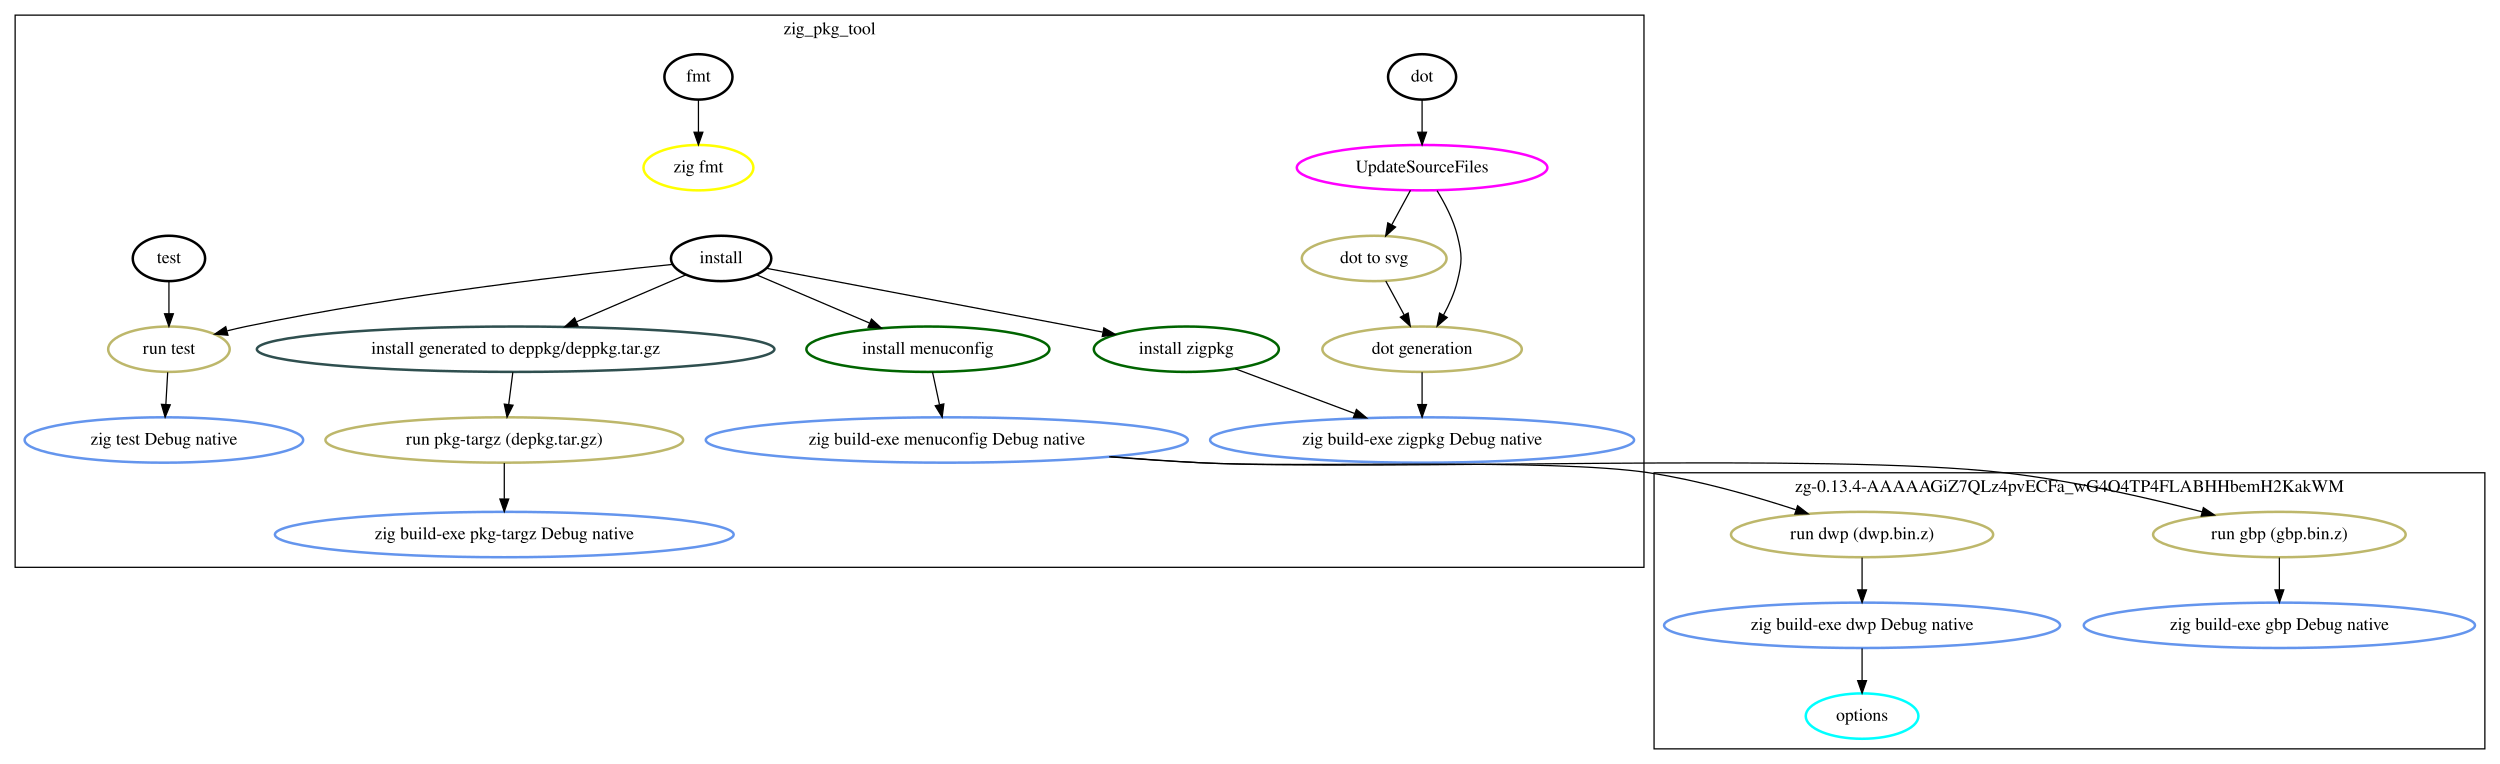
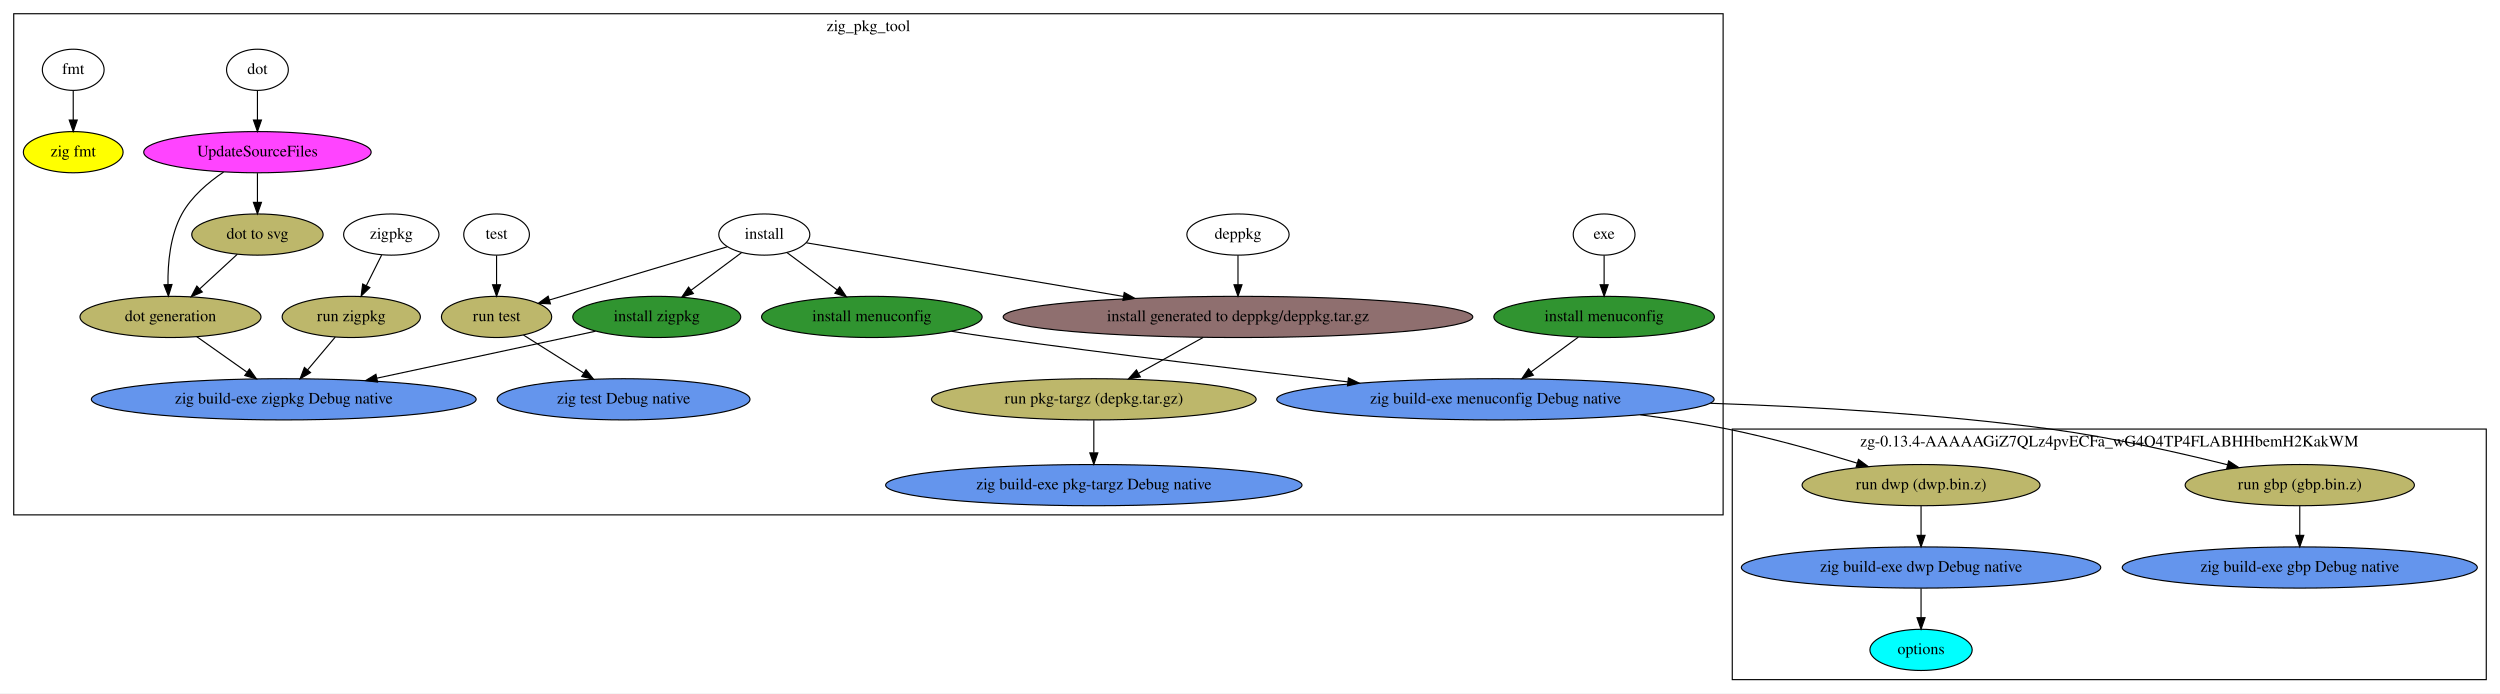
- <svg xmlns="http://www.w3.org/2000/svg" xmlns:xlink="http://www.w3.org/1999/xlink" width="1983pt" height="606pt" viewBox="0.00 0.00 1983.00 606.00">
+ <svg xmlns="http://www.w3.org/2000/svg" xmlns:xlink="http://www.w3.org/1999/xlink" width="2185pt" height="606pt" viewBox="0.00 0.00 2185.00 606.00">
  <g id="graph0" class="graph" transform="scale(1 1) rotate(0) translate(4 602)">
-     <polygon fill="white" stroke="transparent" points="-4,4 -4,-602 1979,-602 1979,4 -4,4" />
+     <polygon fill="white" stroke="transparent" points="-4,4 -4,-602 2181,-602 2181,4 -4,4" />
    <g id="clust1" class="cluster">
-       <polygon fill="none" stroke="black" points="8,-152 8,-590 1300,-590 1300,-152 8,-152" />
-       <text text-anchor="middle" x="654" y="-574.8" font-family="Times,serif" font-size="14.00">zig_pkg_tool</text>
+       <polygon fill="none" stroke="black" points="8,-152 8,-590 1502,-590 1502,-152 8,-152" />
+       <text text-anchor="middle" x="755" y="-574.8" font-family="Times,serif" font-size="14.00">zig_pkg_tool</text>
    </g>
    <g id="clust2" class="cluster">
-       <polygon fill="none" stroke="black" points="1308,-8 1308,-227 1967,-227 1967,-8 1308,-8" />
-       <text text-anchor="middle" x="1637.5" y="-211.8" font-family="Times,serif" font-size="14.00">zg-0.13.4-AAAAAGiZ7QLz4pvECFa_wG4O4TP4FLABHHbemH2KakWM</text>
+       <polygon fill="none" stroke="black" points="1510,-8 1510,-227 2169,-227 2169,-8 1510,-8" />
+       <text text-anchor="middle" x="1839.5" y="-211.8" font-family="Times,serif" font-size="14.00">zg-0.13.4-AAAAAGiZ7QLz4pvECFa_wG4O4TP4FLABHHbemH2KakWM</text>
    </g>
    <g id="node1" class="node">
      <g id="a_node1">
        <a xlink:title="zig_pkg_tool">
-           <ellipse fill="none" stroke="#000000" stroke-width="2" cx="568" cy="-397" rx="39.79" ry="18" />
-           <text text-anchor="middle" x="568" y="-393.3" font-family="Times,serif" font-size="14.00">install</text>
+           <ellipse fill="#ffffff" stroke="black" cx="664" cy="-397" rx="39.79" ry="18" />
+           <text text-anchor="middle" x="664" y="-393.3" font-family="Times,serif" font-size="14.00">install</text>
        </a>
      </g>
    </g>
    <g id="node2" class="node">
      <g id="a_node2">
        <a xlink:title="zig_pkg_tool">
-           <ellipse fill="none" stroke="#006400" stroke-width="2" cx="732" cy="-325" rx="96.38" ry="18" />
-           <text text-anchor="middle" x="732" y="-321.3" font-family="Times,serif" font-size="14.00">install menuconfig</text>
+           <ellipse fill="#309430" stroke="black" cx="758" cy="-325" rx="96.38" ry="18" />
+           <text text-anchor="middle" x="758" y="-321.3" font-family="Times,serif" font-size="14.00">install menuconfig</text>
        </a>
      </g>
    </g>
    <g id="edge1" class="edge">
-       <path fill="none" stroke="black" d="M595.82,-384.13C620.37,-373.65 656.65,-358.16 685.59,-345.81" />
-       <polygon fill="black" stroke="black" points="687.27,-348.9 695.09,-341.75 684.52,-342.46 687.27,-348.9" />
+       <path fill="none" stroke="black" d="M683.93,-381.15C696.64,-371.69 713.35,-359.25 727.68,-348.58" />
+       <polygon fill="black" stroke="black" points="729.86,-351.32 735.79,-342.54 725.68,-345.7 729.86,-351.32" />
    </g>
    <g id="node3" class="node">
      <g id="a_node3">
        <a xlink:title="zig_pkg_tool">
-           <ellipse fill="none" stroke="#2f4f4f" stroke-width="2" cx="405" cy="-325" rx="205.26" ry="18" />
-           <text text-anchor="middle" x="405" y="-321.3" font-family="Times,serif" font-size="14.00">install generated to deppkg/deppkg.tar.gz</text>
+           <ellipse fill="#8f6f6f" stroke="black" cx="1078" cy="-325" rx="205.26" ry="18" />
+           <text text-anchor="middle" x="1078" y="-321.3" font-family="Times,serif" font-size="14.00">install generated to deppkg/deppkg.tar.gz</text>
        </a>
      </g>
    </g>
    <g id="edge2" class="edge">
-       <path fill="none" stroke="black" d="M539.98,-383.97C516.18,-373.75 481.49,-358.85 453.24,-346.72" />
-       <polygon fill="black" stroke="black" points="454.5,-343.45 443.93,-342.72 451.74,-349.88 454.5,-343.45" />
+       <path fill="none" stroke="black" d="M700.74,-389.79C762.35,-379.37 888.52,-358.04 977.96,-342.91" />
+       <polygon fill="black" stroke="black" points="978.58,-346.36 987.86,-341.24 977.42,-339.46 978.58,-346.36" />
    </g>
    <g id="node4" class="node">
      <g id="a_node4">
        <a xlink:title="zig_pkg_tool">
-           <ellipse fill="none" stroke="#006400" stroke-width="2" cx="937" cy="-325" rx="73.39" ry="18" />
-           <text text-anchor="middle" x="937" y="-321.3" font-family="Times,serif" font-size="14.00">install zigpkg</text>
+           <ellipse fill="#309430" stroke="black" cx="570" cy="-325" rx="73.39" ry="18" />
+           <text text-anchor="middle" x="570" y="-321.3" font-family="Times,serif" font-size="14.00">install zigpkg</text>
        </a>
      </g>
    </g>
    <g id="edge3" class="edge">
-       <path fill="none" stroke="black" d="M604.05,-389.16C665.75,-377.46 792.47,-353.42 870.55,-338.61" />
-       <polygon fill="black" stroke="black" points="871.59,-341.97 880.76,-336.67 870.29,-335.09 871.59,-341.97" />
+       <path fill="none" stroke="black" d="M644.07,-381.15C631.27,-371.63 614.42,-359.08 600.02,-348.36" />
+       <polygon fill="black" stroke="black" points="601.99,-345.46 591.88,-342.29 597.81,-351.07 601.99,-345.46" />
    </g>
    <g id="node5" class="node">
      <g id="a_node5">
        <a xlink:title="zig_pkg_tool">
-           <ellipse fill="none" stroke="#bdb76b" stroke-width="2" cx="130" cy="-325" rx="48.19" ry="18" />
-           <text text-anchor="middle" x="130" y="-321.3" font-family="Times,serif" font-size="14.00">run test</text>
+           <ellipse fill="#bdb76b" stroke="black" cx="430" cy="-325" rx="48.19" ry="18" />
+           <text text-anchor="middle" x="430" y="-321.3" font-family="Times,serif" font-size="14.00">run test</text>
        </a>
      </g>
    </g>
    <g id="edge4" class="edge">
-       <path fill="none" stroke="black" d="M529.72,-392.31C461.28,-385.33 313.61,-368.59 191,-343 186.21,-342 181.24,-340.83 176.29,-339.59" />
-       <polygon fill="black" stroke="black" points="176.82,-336.11 166.26,-336.95 175.04,-342.88 176.82,-336.11" />
+       <path fill="none" stroke="black" d="M631.46,-386.27C591.1,-374.19 522.02,-353.53 476.18,-339.82" />
+       <polygon fill="black" stroke="black" points="477.07,-336.43 466.49,-336.92 475.07,-343.14 477.07,-336.43" />
    </g>
    <g id="node6" class="node">
      <g id="a_node6">
        <a xlink:title="zig_pkg_tool">
-           <ellipse fill="none" stroke="#6495ed" stroke-width="2" cx="747" cy="-253" rx="191.17" ry="18" />
-           <text text-anchor="middle" x="747" y="-249.3" font-family="Times,serif" font-size="14.00">zig build-exe menuconfig Debug native</text>
+           <ellipse fill="#6495ed" stroke="black" cx="1303" cy="-253" rx="191.17" ry="18" />
+           <text text-anchor="middle" x="1303" y="-249.3" font-family="Times,serif" font-size="14.00">zig build-exe menuconfig Debug native</text>
        </a>
      </g>
    </g>
    <g id="edge5" class="edge">
-       <path fill="none" stroke="black" d="M735.71,-306.7C737.36,-298.98 739.35,-289.71 741.19,-281.11" />
-       <polygon fill="black" stroke="black" points="744.66,-281.62 743.33,-271.1 737.82,-280.15 744.66,-281.62" />
+       <path fill="none" stroke="black" d="M827.5,-312.46C839.66,-310.55 852.19,-308.66 864,-307 968.13,-292.37 1086.5,-278.22 1174.07,-268.23" />
+       <polygon fill="black" stroke="black" points="1174.52,-271.7 1184.06,-267.09 1173.72,-264.75 1174.52,-271.7" />
    </g>
    <g id="node12" class="node">
      <g id="a_node12">
        <a xlink:title="zig_pkg_tool">
-           <ellipse fill="none" stroke="#bdb76b" stroke-width="2" cx="396" cy="-253" rx="141.88" ry="18" />
-           <text text-anchor="middle" x="396" y="-249.3" font-family="Times,serif" font-size="14.00">run pkg-targz (depkg.tar.gz)</text>
+           <ellipse fill="#bdb76b" stroke="black" cx="952" cy="-253" rx="141.88" ry="18" />
+           <text text-anchor="middle" x="952" y="-249.3" font-family="Times,serif" font-size="14.00">run pkg-targz (depkg.tar.gz)</text>
        </a>
      </g>
    </g>
    <g id="edge11" class="edge">
-       <path fill="none" stroke="black" d="M402.78,-306.7C401.78,-298.98 400.59,-289.71 399.49,-281.11" />
-       <polygon fill="black" stroke="black" points="402.95,-280.58 398.2,-271.1 396,-281.47 402.95,-280.58" />
+       <path fill="none" stroke="black" d="M1047.5,-307.05C1030.63,-297.68 1009.48,-285.93 991.37,-275.87" />
+       <polygon fill="black" stroke="black" points="992.66,-272.59 982.22,-270.79 989.26,-278.71 992.66,-272.59" />
    </g>
    <g id="node14" class="node">
      <g id="a_node14">
        <a xlink:title="zig_pkg_tool">
-           <ellipse fill="none" stroke="#6495ed" stroke-width="2" cx="1124" cy="-253" rx="168.17" ry="18" />
-           <text text-anchor="middle" x="1124" y="-249.3" font-family="Times,serif" font-size="14.00">zig build-exe zigpkg Debug native</text>
+           <ellipse fill="#6495ed" stroke="black" cx="244" cy="-253" rx="168.17" ry="18" />
+           <text text-anchor="middle" x="244" y="-249.3" font-family="Times,serif" font-size="14.00">zig build-exe zigpkg Debug native</text>
        </a>
      </g>
    </g>
    <g id="edge13" class="edge">
-       <path fill="none" stroke="black" d="M975.75,-309.5C1003.16,-299.23 1040.27,-285.34 1070.51,-274.02" />
-       <polygon fill="black" stroke="black" points="1071.92,-277.23 1080.06,-270.45 1069.47,-270.68 1071.92,-277.23" />
+       <path fill="none" stroke="black" d="M516.53,-312.52C464.6,-301.37 385.06,-284.29 325.29,-271.46" />
+       <polygon fill="black" stroke="black" points="326.01,-268.03 315.5,-269.35 324.54,-274.87 326.01,-268.03" />
    </g>
    <g id="node15" class="node">
      <g id="a_node15">
        <a xlink:title="zig_pkg_tool">
-           <ellipse fill="none" stroke="#6495ed" stroke-width="2" cx="126" cy="-253" rx="110.48" ry="18" />
-           <text text-anchor="middle" x="126" y="-249.3" font-family="Times,serif" font-size="14.00">zig test Debug native</text>
+           <ellipse fill="#6495ed" stroke="black" cx="541" cy="-253" rx="110.48" ry="18" />
+           <text text-anchor="middle" x="541" y="-249.3" font-family="Times,serif" font-size="14.00">zig test Debug native</text>
        </a>
      </g>
    </g>
    <g id="edge14" class="edge">
-       <path fill="none" stroke="black" d="M129.01,-306.7C128.57,-298.98 128.04,-289.71 127.55,-281.11" />
-       <polygon fill="black" stroke="black" points="131.04,-280.89 126.98,-271.1 124.05,-281.29 131.04,-280.89" />
+       <path fill="none" stroke="black" d="M453.54,-309.15C468.82,-299.52 489.01,-286.79 506.14,-275.99" />
+       <polygon fill="black" stroke="black" points="508.18,-278.83 514.77,-270.54 504.45,-272.91 508.18,-278.83" />
    </g>
    <g id="node7" class="node">
      <g id="a_node7">
        <a xlink:title="zg-0.13.4-AAAAAGiZ7QLz4pvECFa_wG4O4TP4FLABHHbemH2KakWM">
-           <ellipse fill="none" stroke="#bdb76b" stroke-width="2" cx="1804" cy="-178" rx="100.18" ry="18" />
-           <text text-anchor="middle" x="1804" y="-174.3" font-family="Times,serif" font-size="14.00">run gbp (gbp.bin.z)</text>
+           <ellipse fill="#bdb76b" stroke="black" cx="2006" cy="-178" rx="100.18" ry="18" />
+           <text text-anchor="middle" x="2006" y="-174.3" font-family="Times,serif" font-size="14.00">run gbp (gbp.bin.z)</text>
        </a>
      </g>
    </g>
    <g id="edge6" class="edge">
-       <path fill="none" stroke="black" d="M875.74,-239.68C899.42,-237.8 923.94,-236.12 947,-235 1088.84,-228.09 1444.92,-243.24 1586,-227 1639.58,-220.83 1699.32,-207.19 1742.7,-196.01" />
-       <polygon fill="black" stroke="black" points="1743.73,-199.36 1752.53,-193.45 1741.97,-192.59 1743.73,-199.36" />
+       <path fill="none" stroke="black" d="M1490.8,-249.54C1581,-246.52 1690.45,-240.16 1788,-227 1840.73,-219.89 1899.61,-206.59 1942.87,-195.8" />
+       <polygon fill="black" stroke="black" points="1943.85,-199.16 1952.69,-193.33 1942.14,-192.38 1943.85,-199.16" />
    </g>
    <g id="node8" class="node">
      <g id="a_node8">
        <a xlink:title="zg-0.13.4-AAAAAGiZ7QLz4pvECFa_wG4O4TP4FLABHHbemH2KakWM">
-           <ellipse fill="none" stroke="#bdb76b" stroke-width="2" cx="1473" cy="-178" rx="103.98" ry="18" />
-           <text text-anchor="middle" x="1473" y="-174.3" font-family="Times,serif" font-size="14.00">run dwp (dwp.bin.z)</text>
+           <ellipse fill="#bdb76b" stroke="black" cx="1675" cy="-178" rx="103.98" ry="18" />
+           <text text-anchor="middle" x="1675" y="-174.3" font-family="Times,serif" font-size="14.00">run dwp (dwp.bin.z)</text>
        </a>
      </g>
    </g>
    <g id="edge7" class="edge">
-       <path fill="none" stroke="black" d="M876.83,-239.78C900.17,-237.92 924.29,-236.22 947,-235 1026.24,-230.75 1225.53,-238.82 1304,-227 1343.77,-221.01 1387.41,-208.45 1420.38,-197.69" />
-       <polygon fill="black" stroke="black" points="1421.86,-200.88 1430.25,-194.41 1419.66,-194.24 1421.86,-200.88" />
+       <path fill="none" stroke="black" d="M1429.64,-239.46C1455.05,-236.09 1481.46,-231.96 1506,-227 1544.2,-219.27 1586.37,-207.3 1619.03,-197.24" />
+       <polygon fill="black" stroke="black" points="1620.34,-200.5 1628.85,-194.19 1618.26,-193.82 1620.34,-200.5" />
    </g>
    <g id="node9" class="node">
      <g id="a_node9">
        <a xlink:title="zg-0.13.4-AAAAAGiZ7QLz4pvECFa_wG4O4TP4FLABHHbemH2KakWM">
-           <ellipse fill="none" stroke="#6495ed" stroke-width="2" cx="1804" cy="-106" rx="155.17" ry="18" />
-           <text text-anchor="middle" x="1804" y="-102.3" font-family="Times,serif" font-size="14.00">zig build-exe gbp Debug native</text>
+           <ellipse fill="#6495ed" stroke="black" cx="2006" cy="-106" rx="155.17" ry="18" />
+           <text text-anchor="middle" x="2006" y="-102.3" font-family="Times,serif" font-size="14.00">zig build-exe gbp Debug native</text>
        </a>
      </g>
    </g>
    <g id="edge8" class="edge">
-       <path fill="none" stroke="black" d="M1804,-159.7C1804,-151.98 1804,-142.71 1804,-134.11" />
-       <polygon fill="black" stroke="black" points="1807.5,-134.1 1804,-124.1 1800.5,-134.1 1807.5,-134.1" />
+       <path fill="none" stroke="black" d="M2006,-159.7C2006,-151.98 2006,-142.71 2006,-134.11" />
+       <polygon fill="black" stroke="black" points="2009.5,-134.1 2006,-124.1 2002.5,-134.1 2009.5,-134.1" />
    </g>
    <g id="node10" class="node">
      <g id="a_node10">
        <a xlink:title="zg-0.13.4-AAAAAGiZ7QLz4pvECFa_wG4O4TP4FLABHHbemH2KakWM">
-           <ellipse fill="none" stroke="#6495ed" stroke-width="2" cx="1473" cy="-106" rx="157.07" ry="18" />
-           <text text-anchor="middle" x="1473" y="-102.3" font-family="Times,serif" font-size="14.00">zig build-exe dwp Debug native</text>
+           <ellipse fill="#6495ed" stroke="black" cx="1675" cy="-106" rx="157.07" ry="18" />
+           <text text-anchor="middle" x="1675" y="-102.3" font-family="Times,serif" font-size="14.00">zig build-exe dwp Debug native</text>
        </a>
      </g>
    </g>
    <g id="edge9" class="edge">
-       <path fill="none" stroke="black" d="M1473,-159.7C1473,-151.98 1473,-142.71 1473,-134.11" />
-       <polygon fill="black" stroke="black" points="1476.5,-134.1 1473,-124.1 1469.5,-134.1 1476.5,-134.1" />
+       <path fill="none" stroke="black" d="M1675,-159.7C1675,-151.98 1675,-142.71 1675,-134.11" />
+       <polygon fill="black" stroke="black" points="1678.5,-134.1 1675,-124.1 1671.5,-134.1 1678.5,-134.1" />
    </g>
    <g id="node11" class="node">
      <g id="a_node11">
        <a xlink:title="zg-0.13.4-AAAAAGiZ7QLz4pvECFa_wG4O4TP4FLABHHbemH2KakWM">
-           <ellipse fill="none" stroke="#00ffff" stroke-width="2" cx="1473" cy="-34" rx="44.69" ry="18" />
-           <text text-anchor="middle" x="1473" y="-30.3" font-family="Times,serif" font-size="14.00">options</text>
+           <ellipse fill="#00ffff" stroke="black" cx="1675" cy="-34" rx="44.69" ry="18" />
+           <text text-anchor="middle" x="1675" y="-30.3" font-family="Times,serif" font-size="14.00">options</text>
        </a>
      </g>
    </g>
    <g id="edge10" class="edge">
-       <path fill="none" stroke="black" d="M1473,-87.7C1473,-79.98 1473,-70.71 1473,-62.11" />
-       <polygon fill="black" stroke="black" points="1476.5,-62.1 1473,-52.1 1469.5,-62.1 1476.5,-62.1" />
+       <path fill="none" stroke="black" d="M1675,-87.7C1675,-79.98 1675,-70.71 1675,-62.11" />
+       <polygon fill="black" stroke="black" points="1678.5,-62.1 1675,-52.1 1671.5,-62.1 1678.5,-62.1" />
    </g>
    <g id="node13" class="node">
      <g id="a_node13">
        <a xlink:title="zig_pkg_tool">
-           <ellipse fill="none" stroke="#6495ed" stroke-width="2" cx="396" cy="-178" rx="181.97" ry="18" />
-           <text text-anchor="middle" x="396" y="-174.3" font-family="Times,serif" font-size="14.00">zig build-exe pkg-targz Debug native</text>
+           <ellipse fill="#6495ed" stroke="black" cx="952" cy="-178" rx="181.97" ry="18" />
+           <text text-anchor="middle" x="952" y="-174.3" font-family="Times,serif" font-size="14.00">zig build-exe pkg-targz Debug native</text>
        </a>
      </g>
    </g>
    <g id="edge12" class="edge">
-       <path fill="none" stroke="black" d="M396,-234.7C396,-226.25 396,-215.87 396,-206.37" />
-       <polygon fill="black" stroke="black" points="399.5,-206.18 396,-196.18 392.5,-206.18 399.5,-206.18" />
+       <path fill="none" stroke="black" d="M952,-234.7C952,-226.25 952,-215.87 952,-206.37" />
+       <polygon fill="black" stroke="black" points="955.5,-206.18 952,-196.18 948.5,-206.18 955.5,-206.18" />
    </g>
    <g id="node16" class="node">
      <g id="a_node16">
        <a xlink:title="zig_pkg_tool">
-           <ellipse fill="none" stroke="#000000" stroke-width="2" cx="1124" cy="-541" rx="27" ry="18" />
-           <text text-anchor="middle" x="1124" y="-537.3" font-family="Times,serif" font-size="14.00">dot</text>
+           <ellipse fill="#ffffff" stroke="black" cx="1398" cy="-397" rx="27" ry="18" />
+           <text text-anchor="middle" x="1398" y="-393.3" font-family="Times,serif" font-size="14.00">exe</text>
        </a>
      </g>
    </g>
    <g id="node17" class="node">
      <g id="a_node17">
        <a xlink:title="zig_pkg_tool">
-           <ellipse fill="none" stroke="#ff00ff" stroke-width="2" cx="1124" cy="-469" rx="99.38" ry="18" />
-           <text text-anchor="middle" x="1124" y="-465.3" font-family="Times,serif" font-size="14.00">UpdateSourceFiles</text>
+           <ellipse fill="#309430" stroke="black" cx="1398" cy="-325" rx="96.38" ry="18" />
+           <text text-anchor="middle" x="1398" y="-321.3" font-family="Times,serif" font-size="14.00">install menuconfig</text>
        </a>
      </g>
    </g>
    <g id="edge15" class="edge">
-       <path fill="none" stroke="black" d="M1124,-522.7C1124,-514.98 1124,-505.71 1124,-497.11" />
-       <polygon fill="black" stroke="black" points="1127.5,-497.1 1124,-487.1 1120.5,-497.1 1127.5,-497.1" />
+       <path fill="none" stroke="black" d="M1398,-378.7C1398,-370.98 1398,-361.71 1398,-353.11" />
+       <polygon fill="black" stroke="black" points="1401.5,-353.1 1398,-343.1 1394.5,-353.1 1401.5,-353.1" />
+     </g>
+     <g id="edge16" class="edge">
+       <path fill="none" stroke="black" d="M1375.49,-307.41C1363.13,-298.3 1347.61,-286.87 1334.11,-276.92" />
+       <polygon fill="black" stroke="black" points="1336.14,-274.07 1326.01,-270.96 1331.99,-279.71 1336.14,-274.07" />
    </g>
    <g id="node18" class="node">
      <g id="a_node18">
        <a xlink:title="zig_pkg_tool">
-           <ellipse fill="none" stroke="#bdb76b" stroke-width="2" cx="1124" cy="-325" rx="79.09" ry="18" />
-           <text text-anchor="middle" x="1124" y="-321.3" font-family="Times,serif" font-size="14.00">dot generation</text>
-         </a>
-       </g>
-     </g>
-     <g id="edge16" class="edge">
-       <path fill="none" stroke="black" d="M1135.89,-450.72C1142.01,-440.76 1148.84,-427.73 1152,-415 1155.85,-399.47 1155.85,-394.53 1152,-379 1149.71,-369.75 1145.47,-360.34 1140.98,-352.07" />
-       <polygon fill="black" stroke="black" points="1143.93,-350.17 1135.89,-343.28 1137.87,-353.68 1143.93,-350.17" />
+           <ellipse fill="#ffffff" stroke="black" cx="1078" cy="-397" rx="44.69" ry="18" />
+           <text text-anchor="middle" x="1078" y="-393.3" font-family="Times,serif" font-size="14.00">deppkg</text>
+         </a>
+       </g>
+     </g>
+     <g id="edge17" class="edge">
+       <path fill="none" stroke="black" d="M1078,-378.7C1078,-370.98 1078,-361.71 1078,-353.11" />
+       <polygon fill="black" stroke="black" points="1081.5,-353.1 1078,-343.1 1074.5,-353.1 1081.5,-353.1" />
    </g>
    <g id="node19" class="node">
      <g id="a_node19">
        <a xlink:title="zig_pkg_tool">
-           <ellipse fill="none" stroke="#bdb76b" stroke-width="2" cx="1086" cy="-397" rx="57.39" ry="18" />
-           <text text-anchor="middle" x="1086" y="-393.3" font-family="Times,serif" font-size="14.00">dot to svg</text>
-         </a>
-       </g>
-     </g>
-     <g id="edge17" class="edge">
-       <path fill="none" stroke="black" d="M1114.8,-451.05C1110.37,-442.89 1104.95,-432.91 1100.02,-423.82" />
-       <polygon fill="black" stroke="black" points="1102.96,-421.91 1095.11,-414.79 1096.81,-425.25 1102.96,-421.91" />
-     </g>
-     <g id="edge18" class="edge">
-       <path fill="none" stroke="black" d="M1124,-306.7C1124,-298.98 1124,-289.71 1124,-281.11" />
-       <polygon fill="black" stroke="black" points="1127.5,-281.1 1124,-271.1 1120.5,-281.1 1127.5,-281.1" />
-     </g>
-     <g id="edge19" class="edge">
-       <path fill="none" stroke="black" d="M1095.2,-379.05C1099.57,-371.01 1104.89,-361.2 1109.76,-352.23" />
-       <polygon fill="black" stroke="black" points="1112.93,-353.73 1114.62,-343.28 1106.78,-350.39 1112.93,-353.73" />
+           <ellipse fill="#ffffff" stroke="black" cx="338" cy="-397" rx="41.69" ry="18" />
+           <text text-anchor="middle" x="338" y="-393.3" font-family="Times,serif" font-size="14.00">zigpkg</text>
+         </a>
+       </g>
    </g>
    <g id="node20" class="node">
      <g id="a_node20">
        <a xlink:title="zig_pkg_tool">
-           <ellipse fill="none" stroke="#000000" stroke-width="2" cx="130" cy="-397" rx="28.7" ry="18" />
-           <text text-anchor="middle" x="130" y="-393.3" font-family="Times,serif" font-size="14.00">test</text>
-         </a>
-       </g>
-     </g>
-     <g id="edge20" class="edge">
-       <path fill="none" stroke="black" d="M130,-378.7C130,-370.98 130,-361.71 130,-353.11" />
-       <polygon fill="black" stroke="black" points="133.5,-353.1 130,-343.1 126.5,-353.1 133.5,-353.1" />
+           <ellipse fill="#bdb76b" stroke="black" cx="303" cy="-325" rx="60.39" ry="18" />
+           <text text-anchor="middle" x="303" y="-321.3" font-family="Times,serif" font-size="14.00">run zigpkg</text>
+         </a>
+       </g>
+     </g>
+     <g id="edge18" class="edge">
+       <path fill="none" stroke="black" d="M329.53,-379.05C325.5,-371.01 320.6,-361.2 316.11,-352.23" />
+       <polygon fill="black" stroke="black" points="319.24,-350.65 311.64,-343.28 312.98,-353.78 319.24,-350.65" />
+     </g>
+     <g id="edge19" class="edge">
+       <path fill="none" stroke="black" d="M289.02,-307.41C281.78,-298.82 272.79,-288.16 264.76,-278.63" />
+       <polygon fill="black" stroke="black" points="267.41,-276.35 258.29,-270.96 262.06,-280.86 267.41,-276.35" />
    </g>
    <g id="node21" class="node">
      <g id="a_node21">
        <a xlink:title="zig_pkg_tool">
-           <ellipse fill="none" stroke="#000000" stroke-width="2" cx="550" cy="-541" rx="27" ry="18" />
-           <text text-anchor="middle" x="550" y="-537.3" font-family="Times,serif" font-size="14.00">fmt</text>
+           <ellipse fill="#ffffff" stroke="black" cx="221" cy="-541" rx="27" ry="18" />
+           <text text-anchor="middle" x="221" y="-537.3" font-family="Times,serif" font-size="14.00">dot</text>
        </a>
      </g>
    </g>
    <g id="node22" class="node">
      <g id="a_node22">
        <a xlink:title="zig_pkg_tool">
-           <ellipse fill="none" stroke="#ffff00" stroke-width="2" cx="550" cy="-469" rx="43.59" ry="18" />
-           <text text-anchor="middle" x="550" y="-465.3" font-family="Times,serif" font-size="14.00">zig fmt</text>
+           <ellipse fill="#ff44ff" stroke="black" cx="221" cy="-469" rx="99.38" ry="18" />
+           <text text-anchor="middle" x="221" y="-465.3" font-family="Times,serif" font-size="14.00">UpdateSourceFiles</text>
+         </a>
+       </g>
+     </g>
+     <g id="edge20" class="edge">
+       <path fill="none" stroke="black" d="M221,-522.7C221,-514.98 221,-505.71 221,-497.11" />
+       <polygon fill="black" stroke="black" points="224.5,-497.1 221,-487.1 217.5,-497.1 224.5,-497.1" />
+     </g>
+     <g id="node23" class="node">
+       <g id="a_node23">
+         <a xlink:title="zig_pkg_tool">
+           <ellipse fill="#bdb76b" stroke="black" cx="145" cy="-325" rx="79.09" ry="18" />
+           <text text-anchor="middle" x="145" y="-321.3" font-family="Times,serif" font-size="14.00">dot generation</text>
        </a>
      </g>
    </g>
    <g id="edge21" class="edge">
-       <path fill="none" stroke="black" d="M550,-522.7C550,-514.98 550,-505.71 550,-497.11" />
-       <polygon fill="black" stroke="black" points="553.5,-497.1 550,-487.1 546.5,-497.1 553.5,-497.1" />
+       <path fill="none" stroke="black" d="M191.43,-451.65C178.04,-442.64 163.36,-430.19 155,-415 144.66,-396.21 142.56,-371.83 142.82,-353.34" />
+       <polygon fill="black" stroke="black" points="146.32,-353.35 143.2,-343.22 139.33,-353.08 146.32,-353.35" />
+     </g>
+     <g id="node24" class="node">
+       <g id="a_node24">
+         <a xlink:title="zig_pkg_tool">
+           <ellipse fill="#bdb76b" stroke="black" cx="221" cy="-397" rx="57.39" ry="18" />
+           <text text-anchor="middle" x="221" y="-393.3" font-family="Times,serif" font-size="14.00">dot to svg</text>
+         </a>
+       </g>
+     </g>
+     <g id="edge22" class="edge">
+       <path fill="none" stroke="black" d="M221,-450.7C221,-442.98 221,-433.71 221,-425.11" />
+       <polygon fill="black" stroke="black" points="224.5,-425.1 221,-415.1 217.5,-425.1 224.5,-425.1" />
+     </g>
+     <g id="edge23" class="edge">
+       <path fill="none" stroke="black" d="M167.96,-307.76C180.92,-298.6 197.33,-287 211.58,-276.92" />
+       <polygon fill="black" stroke="black" points="213.99,-279.51 220.13,-270.88 209.94,-273.79 213.99,-279.51" />
+     </g>
+     <g id="edge24" class="edge">
+       <path fill="none" stroke="black" d="M203.37,-379.76C193.63,-370.79 181.36,-359.49 170.58,-349.56" />
+       <polygon fill="black" stroke="black" points="172.79,-346.83 163.06,-342.63 168.04,-351.98 172.79,-346.83" />
+     </g>
+     <g id="node25" class="node">
+       <g id="a_node25">
+         <a xlink:title="zig_pkg_tool">
+           <ellipse fill="#ffffff" stroke="black" cx="430" cy="-397" rx="28.7" ry="18" />
+           <text text-anchor="middle" x="430" y="-393.3" font-family="Times,serif" font-size="14.00">test</text>
+         </a>
+       </g>
+     </g>
+     <g id="edge25" class="edge">
+       <path fill="none" stroke="black" d="M430,-378.7C430,-370.98 430,-361.71 430,-353.11" />
+       <polygon fill="black" stroke="black" points="433.5,-353.1 430,-343.1 426.5,-353.1 433.5,-353.1" />
+     </g>
+     <g id="node26" class="node">
+       <g id="a_node26">
+         <a xlink:title="zig_pkg_tool">
+           <ellipse fill="#ffffff" stroke="black" cx="60" cy="-541" rx="27" ry="18" />
+           <text text-anchor="middle" x="60" y="-537.3" font-family="Times,serif" font-size="14.00">fmt</text>
+         </a>
+       </g>
+     </g>
+     <g id="node27" class="node">
+       <g id="a_node27">
+         <a xlink:title="zig_pkg_tool">
+           <ellipse fill="#ffff00" stroke="black" cx="60" cy="-469" rx="43.59" ry="18" />
+           <text text-anchor="middle" x="60" y="-465.3" font-family="Times,serif" font-size="14.00">zig fmt</text>
+         </a>
+       </g>
+     </g>
+     <g id="edge26" class="edge">
+       <path fill="none" stroke="black" d="M60,-522.7C60,-514.98 60,-505.71 60,-497.11" />
+       <polygon fill="black" stroke="black" points="63.5,-497.1 60,-487.1 56.5,-497.1 63.5,-497.1" />
    </g>
  </g>
</svg>
